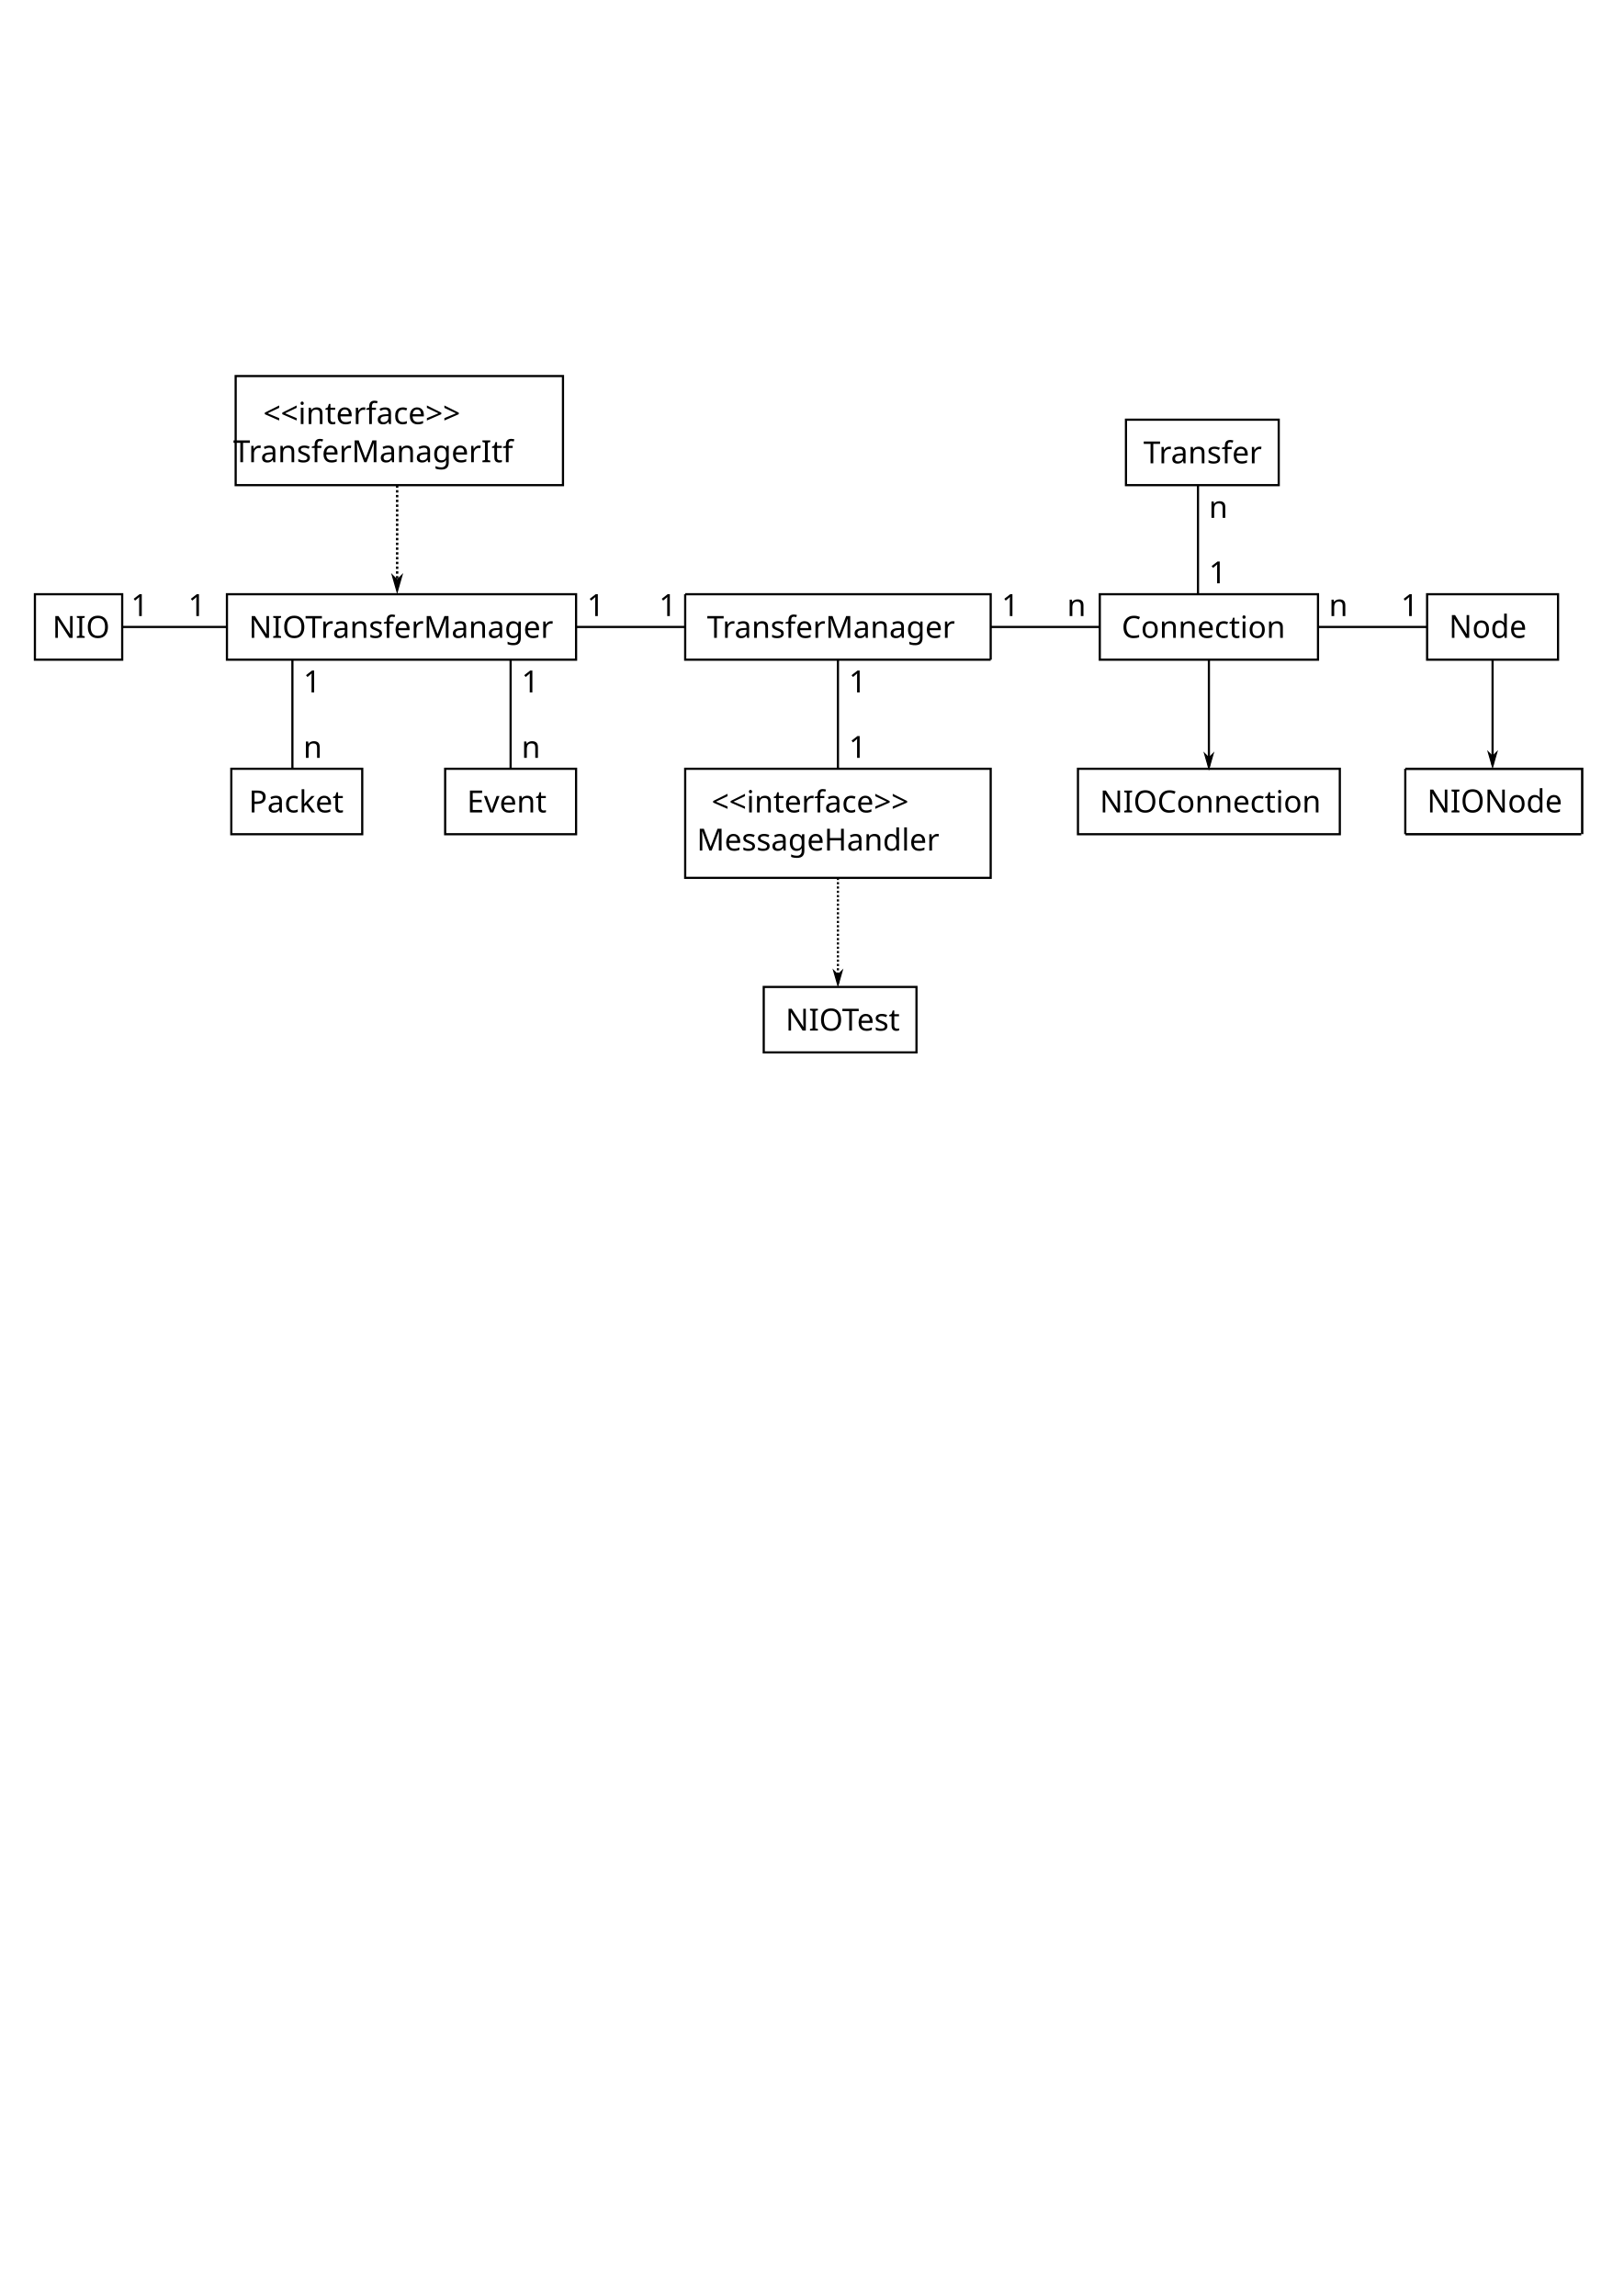
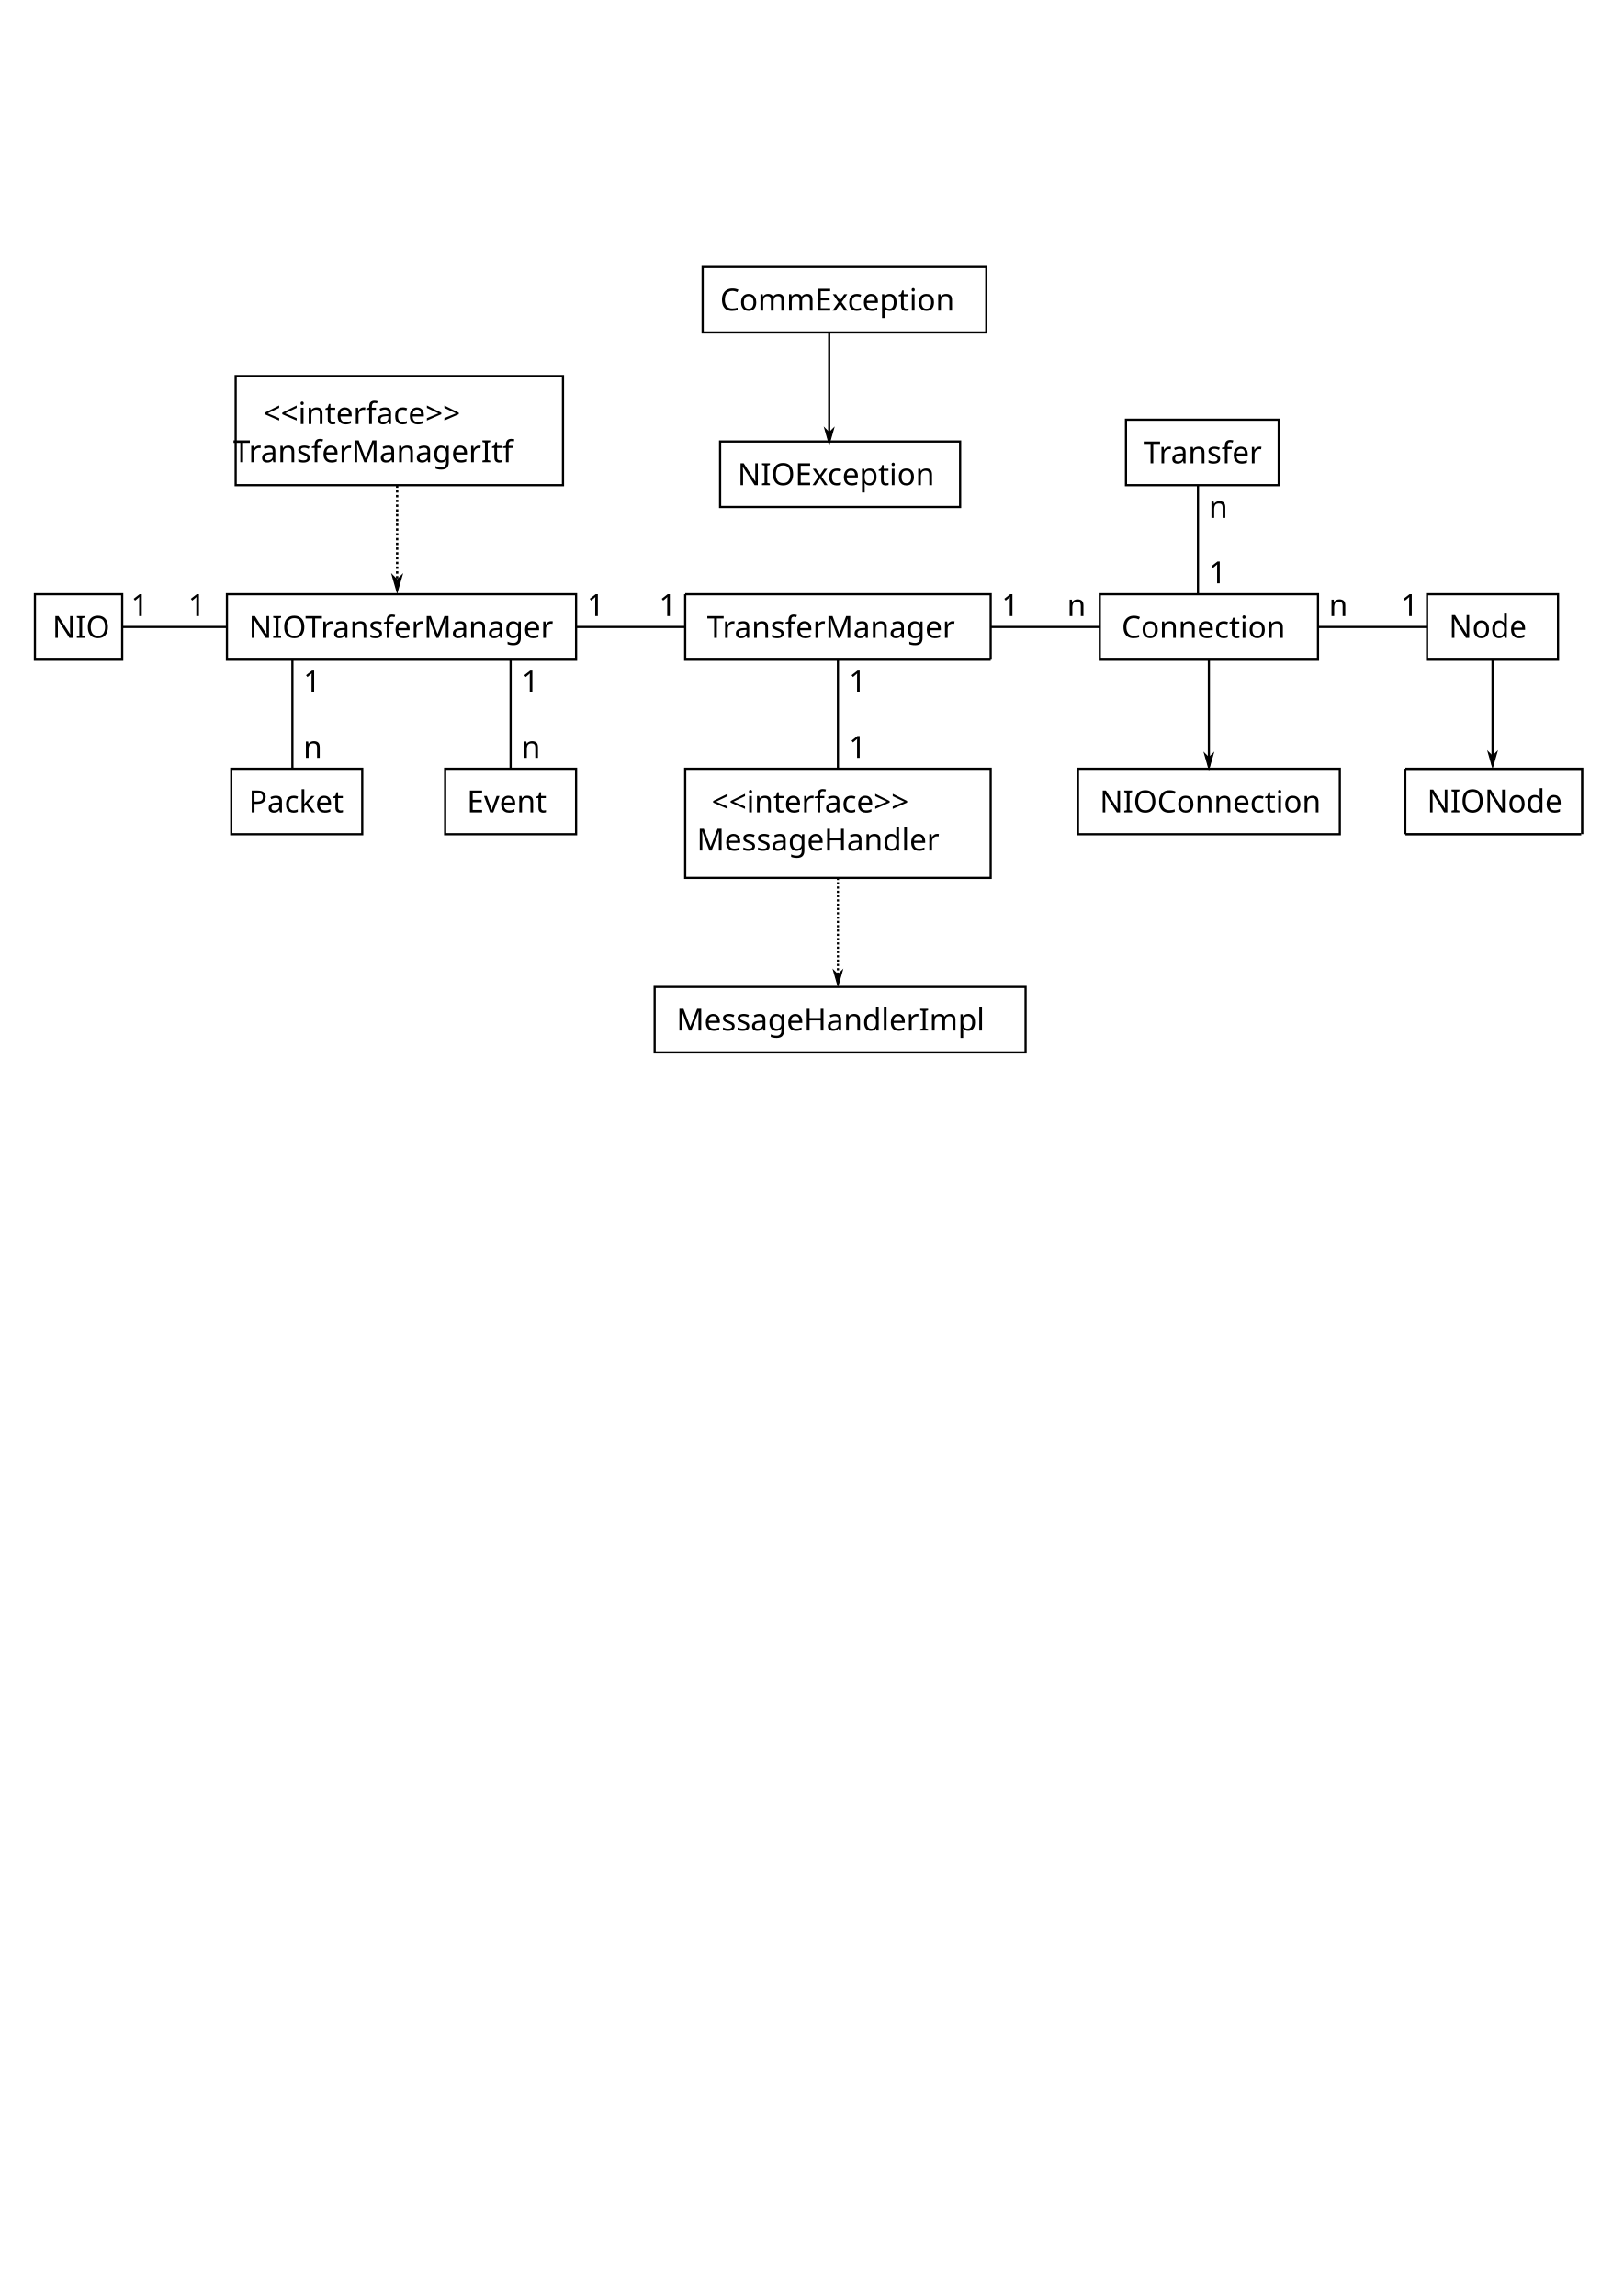
<svg xmlns="http://www.w3.org/2000/svg" width="744.094" height="1052.362" id="svg2" version="1.1">
  <defs id="defs4">
    <marker orient="auto" refY="0.0" refX="0.0" id="Arrow1Mend" style="overflow:visible;">
      <path id="path3842" d="M 0.0,0.0 L 5.0,-5.0 L -12.5,0.0 L 5.0,5.0 L 0.0,0.0 z " style="fill-rule:evenodd;stroke:#000000;stroke-width:1.0pt;" transform="scale(0.4) rotate(180) translate(10,0)" />
    </marker>
  </defs>
  <g id="layer1">
    <text xml:space="preserve" style="font-size:20px;font-style:normal;font-weight:normal;line-height:125%;letter-spacing:0px;word-spacing:0px;fill:#000000;fill-opacity:1;stroke:none;font-family:Sans" x="184" y="194.362" id="text2985">
      <tspan id="tspan2987" x="184" y="194.362" style="font-size:14px;text-align:center;text-anchor:middle">&lt;&lt;interface&gt;&gt;</tspan>
      <tspan x="184" y="211.862" id="tspan2989" style="font-size:14px;text-align:center;text-anchor:middle">TransferManagerItf</tspan>
    </text>
    <text xml:space="preserve" style="font-size:20px;font-style:normal;font-weight:normal;line-height:125%;letter-spacing:0px;word-spacing:0px;fill:#000000;fill-opacity:1;stroke:none;font-family:Sans" x="514" y="292.362" id="text2991">
      <tspan id="tspan2993" x="514" y="292.362" style="font-size:14px">Connection</tspan>
    </text>
    <text xml:space="preserve" style="font-size:20px;font-style:normal;font-weight:normal;line-height:125%;letter-spacing:0px;word-spacing:0px;fill:#000000;fill-opacity:1;stroke:none;font-family:Sans" x="504" y="372.362" id="text2995">
      <tspan id="tspan2997" x="504" y="372.362" style="font-size:14px">NIOConnection</tspan>
    </text>
    <text xml:space="preserve" style="font-size:20.445px;font-style:normal;font-weight:normal;line-height:125%;letter-spacing:0px;word-spacing:0px;fill:#000000;fill-opacity:1;stroke:none;font-family:Sans" x="678.762" y="286.004" id="text2999" transform="scale(0.9782507,1.022233)">
      <tspan id="tspan3001" x="678.762" y="286.004" style="font-size:14.311px">Node</tspan>
    </text>
    <text xml:space="preserve" style="font-size:20.445px;font-style:normal;font-weight:normal;line-height:125%;letter-spacing:0px;word-spacing:0px;fill:#000000;fill-opacity:1;stroke:none;font-family:Sans" x="668.539" y="364.264" id="text3003" transform="scale(0.9782507,1.022233)">
      <tspan id="tspan3005" x="668.539" y="364.264" style="font-size:14.311px">NIONode</tspan>
    </text>
    <text xml:space="preserve" style="font-size:14px;font-style:normal;font-weight:normal;line-height:125%;letter-spacing:0px;word-spacing:0px;fill:#000000;fill-opacity:1;stroke:none;font-family:Sans" x="24" y="292.362" id="text3007">
      <tspan id="tspan3009" x="24" y="292.362">NIO</tspan>
    </text>
    <text xml:space="preserve" style="font-size:14px;font-style:normal;font-weight:normal;line-height:125%;letter-spacing:0px;word-spacing:0px;fill:#000000;fill-opacity:1;stroke:none;font-family:Sans" x="114" y="372.362" id="text3011">
      <tspan id="tspan3013" x="114" y="372.362">Packet</tspan>
    </text>
    <text xml:space="preserve" style="font-size:14px;font-style:normal;font-weight:normal;line-height:125%;letter-spacing:0px;word-spacing:0px;fill:#000000;fill-opacity:1;stroke:none;font-family:Sans" x="324" y="292.362" id="text3015">
      <tspan id="tspan3017" x="324" y="292.362">TransferManager</tspan>
    </text>
    <text xml:space="preserve" style="font-size:14px;font-style:normal;font-weight:normal;line-height:125%;letter-spacing:0px;word-spacing:0px;fill:#000000;fill-opacity:1;stroke:none;font-family:Sans" x="114" y="292.362" id="text3019">
      <tspan id="tspan3021" x="114" y="292.362">NIOTransferManager</tspan>
    </text>
    <text xml:space="preserve" style="font-size:14px;font-style:normal;font-weight:normal;line-height:125%;letter-spacing:0px;word-spacing:0px;fill:#000000;fill-opacity:1;stroke:none;font-family:Sans" x="472.751" y="418.997" id="text3023">
      <tspan id="tspan3025" x="472.751" y="418.997" />
    </text>
    <path style="fill:none;stroke:#000000;stroke-width:1px;stroke-linecap:butt;stroke-linejoin:miter;stroke-opacity:1" d="m 654,272.362 0,30 60,0 0,-30 z" id="path3029" />
    <path style="fill:none;stroke:#000000;stroke-width:1px;stroke-linecap:butt;stroke-linejoin:miter;stroke-opacity:1" d="m 644,352.362 0,30" id="path3031" />
    <path style="fill:none;stroke:#000000;stroke-width:1.075px;stroke-linecap:butt;stroke-linejoin:miter;stroke-opacity:1" d="m 725.074,382.325 0,-29.925 -81.037,0" id="path3033" />
    <path style="fill:none;stroke:#000000;stroke-width:1.073px;stroke-linecap:butt;stroke-linejoin:miter;stroke-opacity:1" d="m 644.075,382.362 80.563,0" id="path3035" />
    <path style="fill:none;stroke:#000000;stroke-width:0.985px;stroke-linecap:butt;stroke-linejoin:miter;stroke-opacity:1;marker-end:url(#Arrow1Mend)" d="m 684,302.354 0,48.256" id="path3037" />
    <path style="fill:none;stroke:#000000;stroke-width:1px;stroke-linecap:butt;stroke-linejoin:miter;stroke-opacity:1" d="m 494,352.362 0,30 120,0 0,-30 z" id="path3039" />
    <path style="fill:none;stroke:#000000;stroke-width:1px;stroke-linecap:butt;stroke-linejoin:miter;stroke-opacity:1" d="m 504,272.362 0,30 100,0 0,-30 z" id="path3041" />
    <path style="fill:none;stroke:#000000;stroke-width:0.991px;stroke-linecap:butt;stroke-linejoin:miter;stroke-opacity:1;marker-end:url(#Arrow1Mend)" d="m 554,302.358 0,48.953" id="path3043" />
    <path style="fill:none;stroke:#000000;stroke-width:1px;stroke-linecap:butt;stroke-linejoin:miter;stroke-opacity:1" d="m 16,272.362 0,30 40,0 0,-30 z" id="path3047" />
    <path style="fill:none;stroke:#000000;stroke-width:1px;stroke-linecap:butt;stroke-linejoin:miter;stroke-opacity:1" d="m 106,352.362 0,30 60,0 0,-30 z" id="path3049" />
    <path style="fill:none;stroke:#000000;stroke-width:1px;stroke-linecap:butt;stroke-linejoin:miter;stroke-opacity:1" d="m 108,172.362 0,50 150,0 0,-50 z" id="path3051" />
    <path style="fill:none;stroke:#000000;stroke-width:1px;stroke-linecap:butt;stroke-linejoin:miter;stroke-opacity:1" d="m 104,272.362 0,30 160,0 0,-30 z" id="path3053" />
    <path style="fill:none;stroke:#000000;stroke-width:1px;stroke-linecap:butt;stroke-linejoin:miter;stroke-opacity:1" d="m 314,272.362 0,30 140,0" id="path3055" />
    <path style="fill:none;stroke:#000000;stroke-width:1px;stroke-linecap:butt;stroke-linejoin:miter;stroke-opacity:1" d="m 454,302.362 0,-30 -140,0" id="path3057" />
    <path style="fill:none;stroke:#000000;stroke-width:1.094;stroke-linecap:butt;stroke-linejoin:miter;stroke-miterlimit:4;stroke-opacity:1;stroke-dasharray:1.094, 1.094;stroke-dashoffset:0;marker-end:url(#Arrow1Mend)" d="m 182,222.472 0,47.748" id="path3059" />
    <text xml:space="preserve" style="font-size:14px;font-style:normal;font-weight:normal;line-height:125%;letter-spacing:0px;word-spacing:0px;fill:#000000;fill-opacity:1;stroke:none;font-family:Sans" x="384" y="372.362" id="text4819">
      <tspan id="tspan4821" x="384" y="372.362" style="text-align:center;text-anchor:middle">&lt;&lt;interface&gt;&gt;</tspan>
      <tspan x="384" y="389.862" id="tspan4851" style="text-align:center;text-anchor:middle">MessageHandler</tspan>
    </text>
    <text xml:space="preserve" style="font-size:14px;font-style:normal;font-weight:normal;line-height:125%;letter-spacing:0px;word-spacing:0px;fill:#000000;fill-opacity:1;stroke:none;font-family:Sans" x="524" y="212.362" id="text4823">
      <tspan id="tspan4825" x="524" y="212.362">Transfer</tspan>
    </text>
    <text xml:space="preserve" style="font-size:14px;font-style:normal;font-weight:normal;line-height:125%;letter-spacing:0px;word-spacing:0px;fill:#000000;fill-opacity:1;stroke:none;font-family:Sans" x="214" y="372.362" id="text4827">
      <tspan id="tspan4829" x="214" y="372.362">Event</tspan>
    </text>
-     <text xml:space="preserve" style="font-size:14px;font-style:normal;font-weight:normal;line-height:125%;letter-spacing:0px;word-spacing:0px;fill:#000000;fill-opacity:1;stroke:none;font-family:Sans" x="360" y="472.362" id="text4835">
-       <tspan id="tspan4837" x="360" y="472.362">NIOTest</tspan>
+     <text xml:space="preserve" style="font-size:14px;font-style:normal;font-weight:normal;line-height:125%;letter-spacing:0px;word-spacing:0px;fill:#000000;fill-opacity:1;stroke:none;font-family:Sans" x="310" y="472.362" id="text4835">
+       <tspan id="tspan4837" x="310" y="472.362">MessageHandlerImpl</tspan>
    </text>
-     <path style="fill:none;stroke:#000000;stroke-width:1px;stroke-linecap:butt;stroke-linejoin:miter;stroke-opacity:1" d="m 350,452.362 0,30 70,0 0,-30 z" id="path4839" />
    <path style="fill:none;stroke:#000000;stroke-width:1px;stroke-linecap:butt;stroke-linejoin:miter;stroke-opacity:1" d="m 204,382.362 0,-30 60,0 0,30 z" id="path4841" />
    <path style="fill:none;stroke:#000000;stroke-width:1px;stroke-linecap:butt;stroke-linejoin:miter;stroke-opacity:1" d="m 516,192.362 0,30 70,0 0,-30 z" id="path4845" />
    <path style="fill:none;stroke:#000000;stroke-width:1px;stroke-linecap:butt;stroke-linejoin:miter;stroke-opacity:1" d="m 314,352.362 0,50 140,0 0,-50 z" id="path4853" />
    <path style="fill:none;stroke:#000000;stroke-width:0.986;stroke-linecap:butt;stroke-linejoin:miter;stroke-opacity:1;marker-end:url(#Arrow1Mend);stroke-miterlimit:4;stroke-dasharray:0.986,0.986;stroke-dashoffset:0" d="m 384,402.355 0,48.397" id="path4857" />
    <path style="fill:none;stroke:#000000;stroke-width:1px;stroke-linecap:butt;stroke-linejoin:miter;stroke-opacity:1" d="m 264,287.362 50,0" id="path5041" />
    <path style="fill:none;stroke:#000000;stroke-width:1px;stroke-linecap:butt;stroke-linejoin:miter;stroke-opacity:1" d="m 234,352.362 0,-50" id="path5045" />
    <path style="fill:none;stroke:#000000;stroke-width:1px;stroke-linecap:butt;stroke-linejoin:miter;stroke-opacity:1" d="m 134,352.362 0,-50" id="path5047" />
    <path style="fill:none;stroke:#000000;stroke-width:1px;stroke-linecap:butt;stroke-linejoin:miter;stroke-opacity:1" d="m 56,287.362 48,0" id="path5051" />
    <path style="fill:none;stroke:#000000;stroke-width:1px;stroke-linecap:butt;stroke-linejoin:miter;stroke-opacity:1" d="m 384,302.362 0,50" id="path5053" />
    <path style="fill:none;stroke:#000000;stroke-width:1px;stroke-linecap:butt;stroke-linejoin:miter;stroke-opacity:1" d="m 454,287.362 50,0" id="path5057" />
    <path style="fill:none;stroke:#000000;stroke-width:1px;stroke-linecap:butt;stroke-linejoin:miter;stroke-opacity:1" d="m 549,222.362 0,50" id="path5059" />
    <path style="fill:none;stroke:#000000;stroke-width:1px;stroke-linecap:butt;stroke-linejoin:miter;stroke-opacity:1" d="m 604,287.362 50,0" id="path5063" />
    <text xml:space="preserve" style="font-size:14px;font-style:normal;font-weight:normal;line-height:125%;letter-spacing:0px;word-spacing:0px;fill:#000000;fill-opacity:1;stroke:none;font-family:Sans" x="60" y="282.362" id="text5065">
      <tspan id="tspan5067" x="60" y="282.362">1     1</tspan>
    </text>
    <text xml:space="preserve" style="font-size:14px;font-style:normal;font-weight:normal;line-height:125%;letter-spacing:0px;word-spacing:0px;fill:#000000;fill-opacity:1;stroke:none;font-family:Sans" x="139" y="317.362" id="text5069">
      <tspan id="tspan5071" x="139" y="317.362">1</tspan>
    </text>
    <text xml:space="preserve" style="font-size:14px;font-style:normal;font-weight:normal;line-height:125%;letter-spacing:0px;word-spacing:0px;fill:#000000;fill-opacity:1;stroke:none;font-family:Sans" x="139" y="347.362" id="text5073">
      <tspan id="tspan5075" x="139" y="347.362">n</tspan>
    </text>
    <text xml:space="preserve" style="font-size:14px;font-style:normal;font-weight:normal;line-height:125%;letter-spacing:0px;word-spacing:0px;fill:#000000;fill-opacity:1;stroke:none;font-family:Sans" x="239" y="347.362" id="text5077">
      <tspan id="tspan5079" x="239" y="347.362">n</tspan>
    </text>
    <text xml:space="preserve" style="font-size:14px;font-style:normal;font-weight:normal;line-height:125%;letter-spacing:0px;word-spacing:0px;fill:#000000;fill-opacity:1;stroke:none;font-family:Sans" x="239" y="317.362" id="text5081">
      <tspan id="tspan5083" x="239" y="317.362">1</tspan>
    </text>
    <text xml:space="preserve" style="font-size:14px;font-style:normal;font-weight:normal;line-height:125%;letter-spacing:0px;word-spacing:0px;fill:#000000;fill-opacity:1;stroke:none;font-family:Sans" x="269" y="282.362" id="text5085">
      <tspan id="tspan5087" x="269" y="282.362">1</tspan>
    </text>
    <text xml:space="preserve" style="font-size:14px;font-style:normal;font-weight:normal;line-height:125%;letter-spacing:0px;word-spacing:0px;fill:#000000;fill-opacity:1;stroke:none;font-family:Sans" x="302" y="282.362" id="text5089">
      <tspan id="tspan5091" x="302" y="282.362">1</tspan>
    </text>
    <text xml:space="preserve" style="font-size:14px;font-style:normal;font-weight:normal;line-height:125%;letter-spacing:0px;word-spacing:0px;fill:#000000;fill-opacity:1;stroke:none;font-family:Sans" x="389" y="317.362" id="text5093">
      <tspan id="tspan5095" x="389" y="317.362">1</tspan>
    </text>
    <text xml:space="preserve" style="font-size:14px;font-style:normal;font-weight:normal;line-height:125%;letter-spacing:0px;word-spacing:0px;fill:#000000;fill-opacity:1;stroke:none;font-family:Sans" x="389" y="347.362" id="text5097">
      <tspan id="tspan5099" x="389" y="347.362">1</tspan>
    </text>
    <text xml:space="preserve" style="font-size:14px;font-style:normal;font-weight:normal;line-height:125%;letter-spacing:0px;word-spacing:0px;fill:#000000;fill-opacity:1;stroke:none;font-family:Sans" x="459" y="282.362" id="text5101">
      <tspan id="tspan5103" x="459" y="282.362">1</tspan>
    </text>
    <text xml:space="preserve" style="font-size:14px;font-style:normal;font-weight:normal;line-height:125%;letter-spacing:0px;word-spacing:0px;fill:#000000;fill-opacity:1;stroke:none;font-family:Sans" x="489" y="282.362" id="text5105">
      <tspan id="tspan5107" x="489" y="282.362">n</tspan>
    </text>
    <text xml:space="preserve" style="font-size:14px;font-style:normal;font-weight:normal;line-height:125%;letter-spacing:0px;word-spacing:0px;fill:#000000;fill-opacity:1;stroke:none;font-family:Sans" x="554" y="237.362" id="text5109">
      <tspan id="tspan5111" x="554" y="237.362">n</tspan>
    </text>
    <text xml:space="preserve" style="font-size:14px;font-style:normal;font-weight:normal;line-height:125%;letter-spacing:0px;word-spacing:0px;fill:#000000;fill-opacity:1;stroke:none;font-family:Sans" x="554" y="267.362" id="text5113">
      <tspan id="tspan5115" x="554" y="267.362">1</tspan>
    </text>
    <text xml:space="preserve" style="font-size:14px;font-style:normal;font-weight:normal;line-height:125%;letter-spacing:0px;word-spacing:0px;fill:#000000;fill-opacity:1;stroke:none;font-family:Sans" x="642" y="282.362" id="text5121">
      <tspan id="tspan5123" x="642" y="282.362">1</tspan>
    </text>
    <text xml:space="preserve" style="font-size:14px;font-style:normal;font-weight:normal;line-height:125%;letter-spacing:0px;word-spacing:0px;fill:#000000;fill-opacity:1;stroke:none;font-family:Sans" x="609" y="282.362" id="text5125">
      <tspan id="tspan5127" x="609" y="282.362">n</tspan>
    </text>
+     <path style="fill:none;stroke:#000000;stroke-width:1px;stroke-linecap:butt;stroke-linejoin:miter;stroke-opacity:1" d="m 300,452.362 0,30 170,0 0,-30 z" id="path3215" />
+     <text xml:space="preserve" style="font-size:14px;font-style:normal;font-weight:normal;line-height:125%;letter-spacing:0px;word-spacing:0px;fill:#000000;fill-opacity:1;stroke:none;font-family:Sans" x="330" y="142.362" id="text3236">
+       <tspan x="330" y="142.362" id="tspan3240">CommException</tspan>
+     </text>
+     <text xml:space="preserve" style="font-size:14px;font-style:normal;font-weight:normal;line-height:125%;letter-spacing:0px;word-spacing:0px;fill:#000000;fill-opacity:1;stroke:none;font-family:Sans" x="338" y="222.362" id="text3244">
+       <tspan id="tspan3246" x="338" y="222.362">NIOException</tspan>
+     </text>
+     <path style="fill:none;stroke:#000000;stroke-width:1px;stroke-linecap:butt;stroke-linejoin:miter;stroke-opacity:1" d="m 322,122.362 0,30 130,0 0,-30 z" id="path3248" />
+     <path style="fill:none;stroke:#000000;stroke-width:1px;stroke-linecap:butt;stroke-linejoin:miter;stroke-opacity:1" d="m 330,202.362 0,30 110,0 0,-30 z" id="path3250" />
+     <path style="fill:none;stroke:#000000;stroke-width:1px;stroke-linecap:butt;stroke-linejoin:miter;stroke-opacity:1;marker-end:url(#Arrow1Mend)" d="m 380,152.362 0,50" id="path3252" />
  </g>
</svg>
